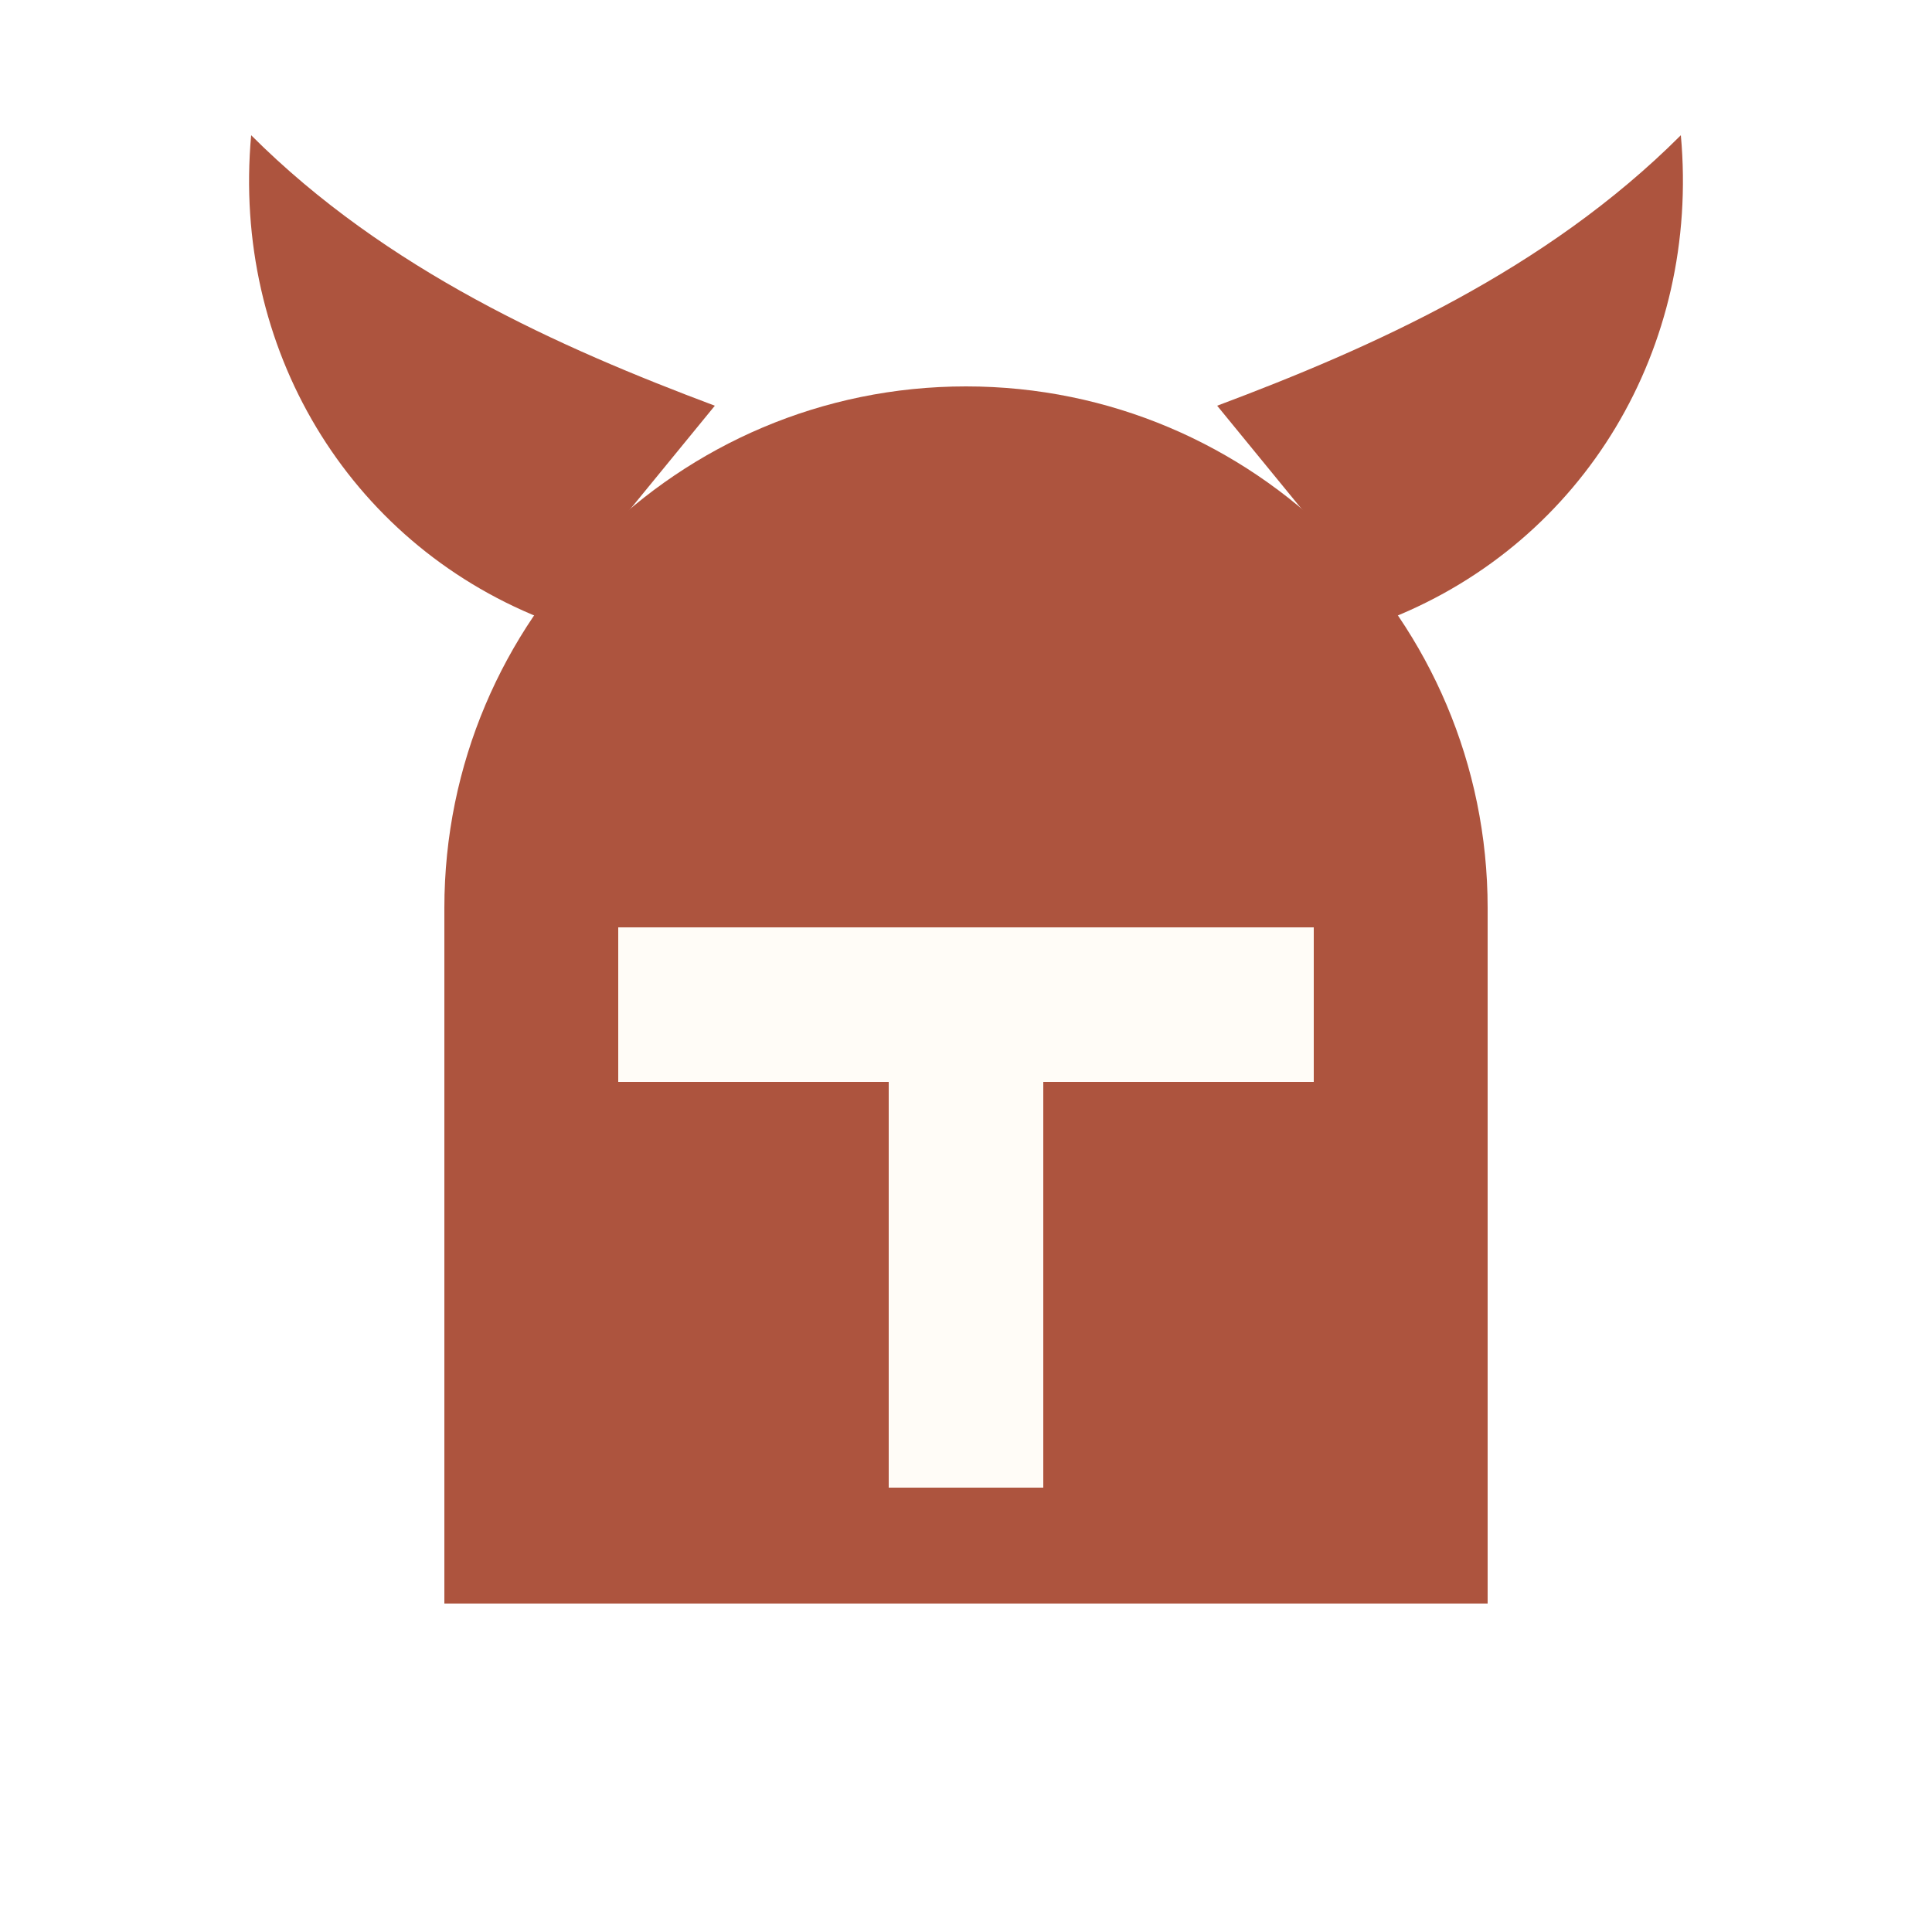
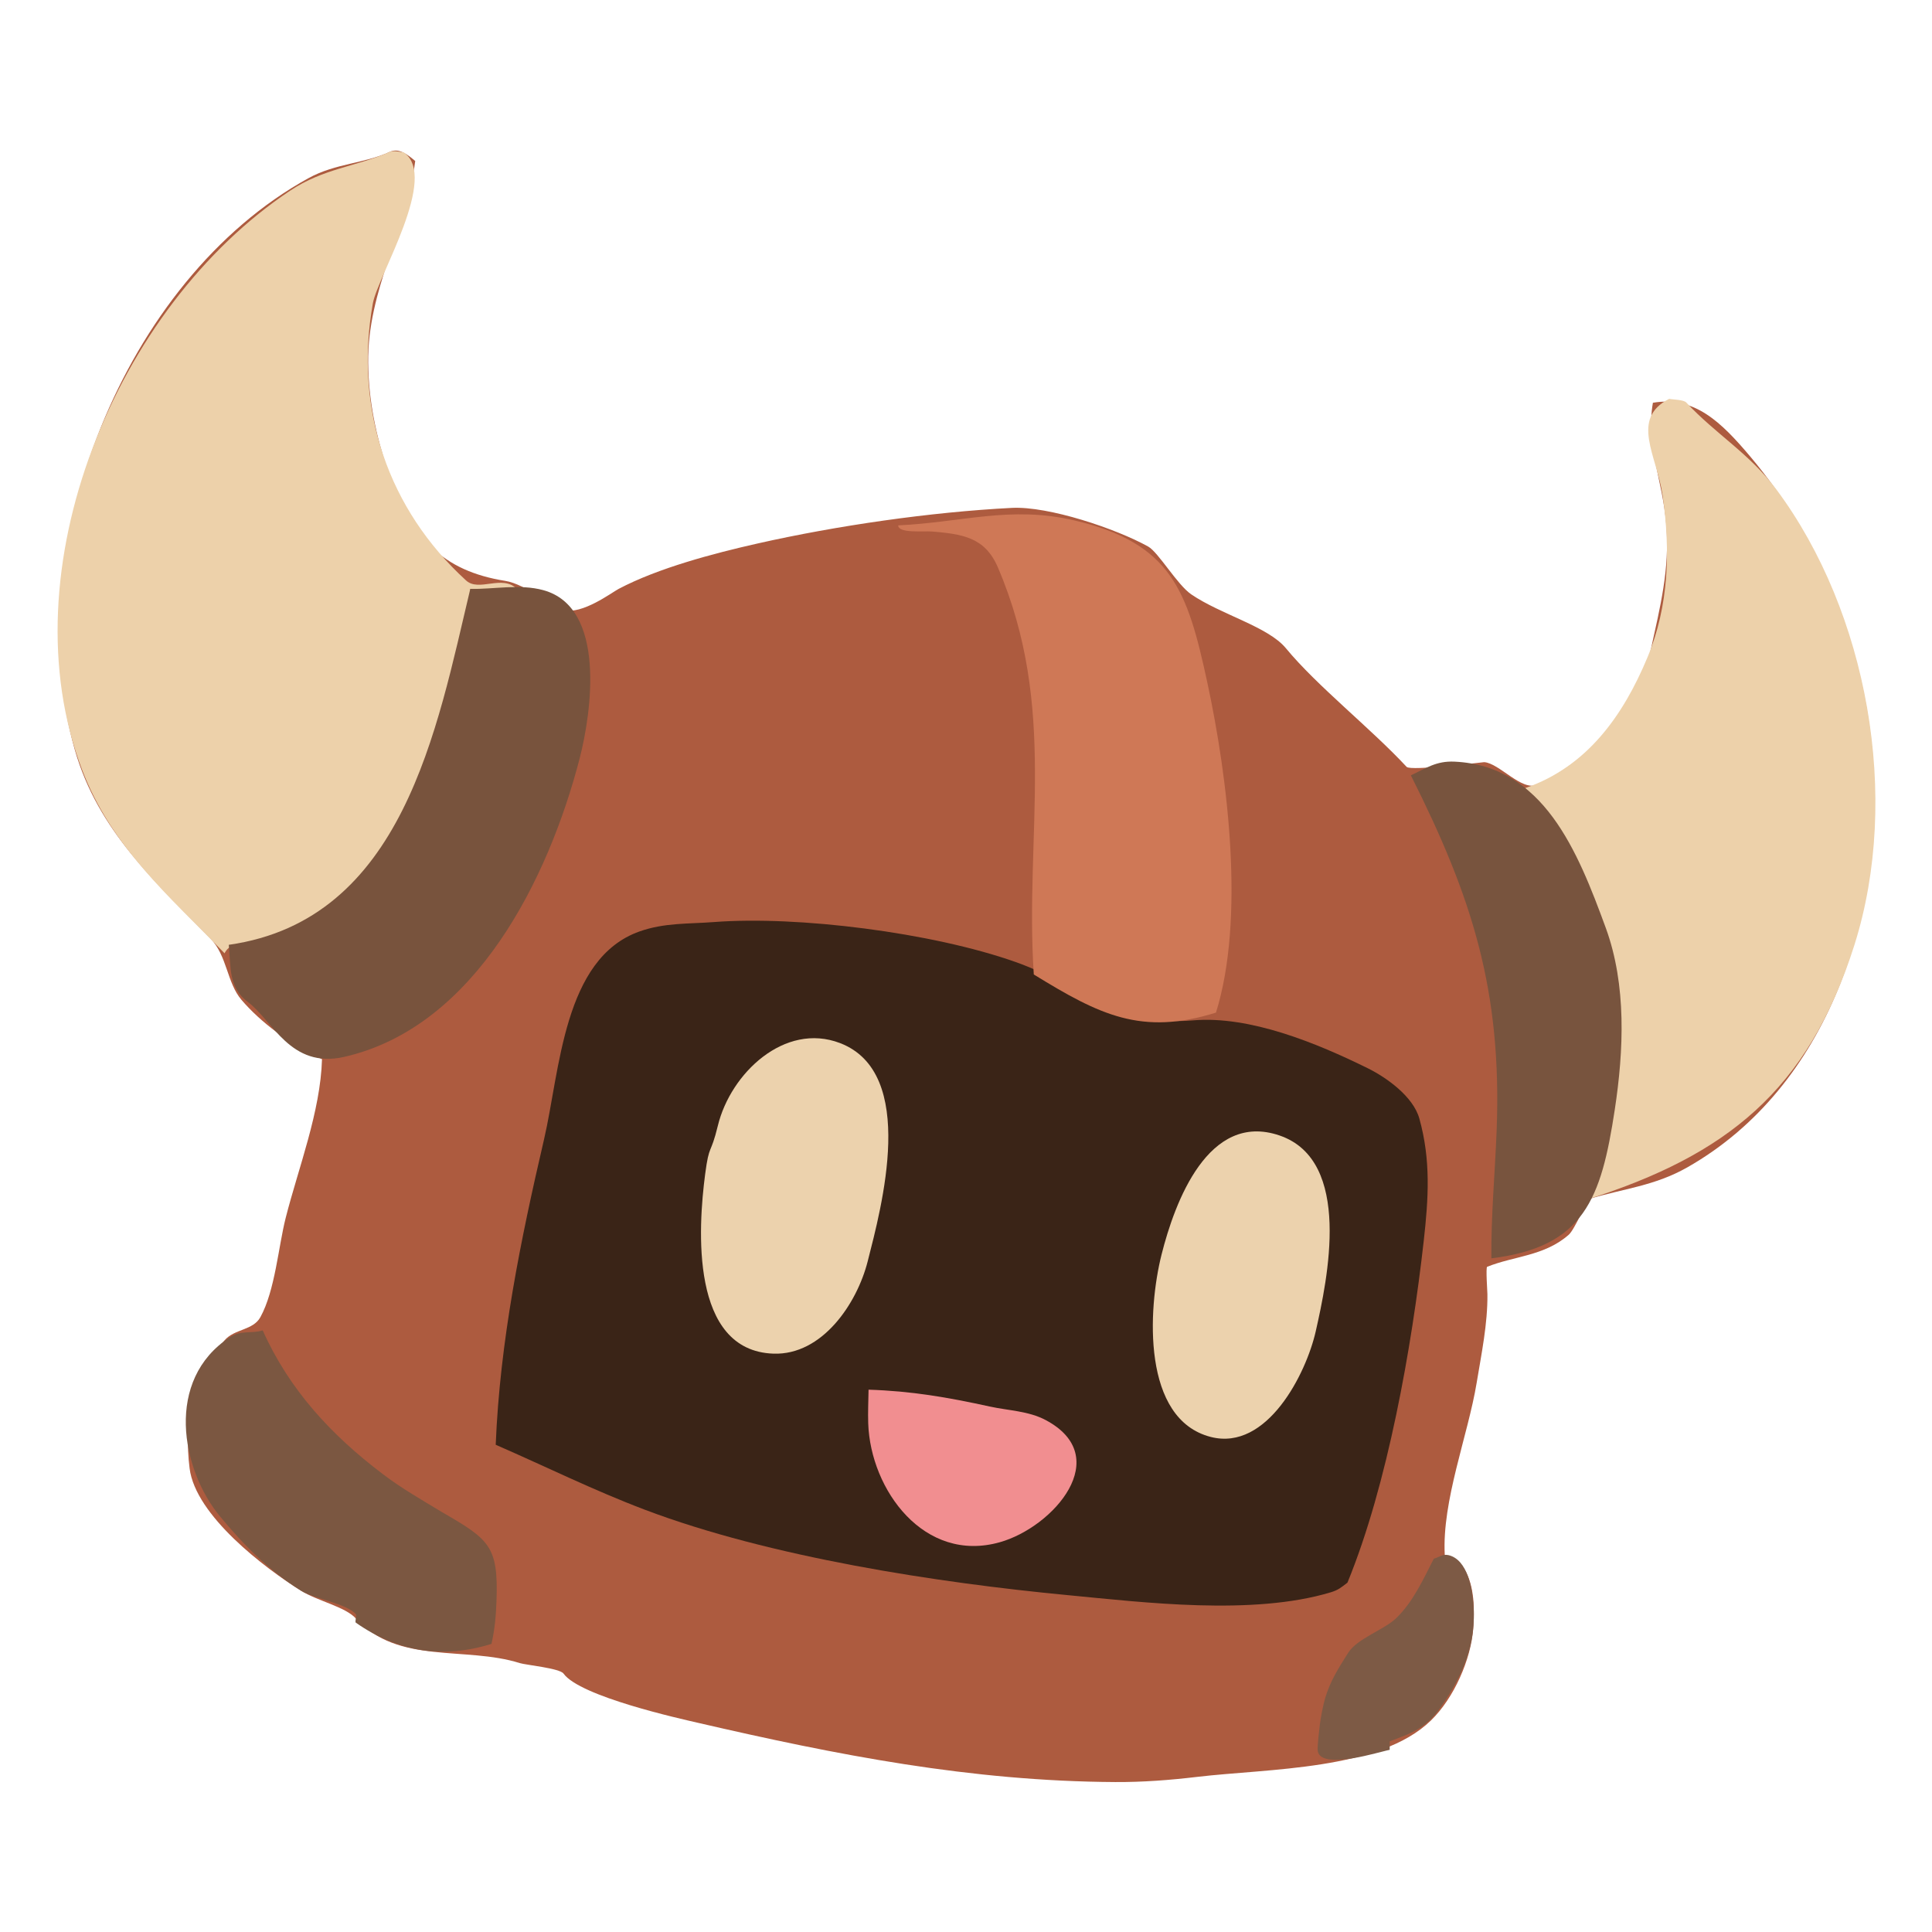
- <svg xmlns="http://www.w3.org/2000/svg" viewBox="0 0 20 20">
-   <path fill="#ad543e" d="M4.6 9.4A5.4 5.4 0 0 1 15.4 9.4V16.6H4.6Z" />
-   <path fill="#ad543e" d="M5.6 6.4C3.6 5.6 2.4 3.6 2.6 1.4 4 2.8 5.8 3.6 7.4 4.2ZM14.4 6.4C16.4 5.6 17.6 3.6 17.4 1.4 16 2.8 14.2 3.6 12.6 4.2Z" />
-   <path fill="#fffcf7" d="M6.4 9.6H13.6V11.2H10.8V15.4H9.2V11.2H6.4Z" />
+ <svg xmlns="http://www.w3.org/2000/svg" version="1.1" width="456" height="456" shape-rendering="geometricPrecision" viewBox="0 0 456 456" role="img" aria-label="Shovel Knight A (light): faithful mockup trace">
+   <path d="M0.000 0.000 C2.210 -1.027 4.482 0.976 5.938 2.188 C3.873 18.558 -5.356 32.448 -5.167 49.842 C-5.071 58.631 -3.353 66.963 -0.552 75.234 C4.844 91.175 12.434 98.953 27.208 101.292 C31.894 102.034 39.171 107.737 40.938 108.188 C45.349 109.315 52.319 104.043 53.938 103.188 C63.286 98.249 76.389 94.804 86.693 92.476 C105.456 88.237 127.619 85.036 146.753 84.062 C155.448 83.620 171.343 88.961 178.938 93.188 C181.344 94.527 185.791 102.211 189.109 104.476 C196.087 109.241 207.224 112.079 211.434 117.180 C218.848 126.163 231.423 136.035 239.938 145.188 C240.900 146.222 258.027 144.062 258.239 144.075 C261.791 144.295 267.161 151.047 270.750 149.375 C283.212 143.569 294.551 131.402 297.579 117.478 C299.774 107.383 302.052 98.631 301.230 88.112 C300.406 77.570 296.339 69.364 298.062 59.250 C307.892 57.584 314.243 63.885 321.032 71.929 C337.524 91.468 347.986 117.238 349.949 142.794 C352.753 179.300 339.718 220.669 306.169 239.723 C298.433 244.116 291.118 244.724 282.938 247.188 C282.652 247.274 279.588 254.390 278.217 255.601 C272.481 260.669 265.217 260.639 258.938 263.188 C258.596 263.327 258.997 269.111 259.003 269.658 C259.079 276.630 257.595 283.713 256.462 290.592 C254.429 302.940 248.243 318.419 248.938 331.188 C248.939 331.202 253.227 333.990 253.549 334.511 C255.978 338.445 256.001 344.292 255.651 348.674 C255.079 355.837 251.170 364.923 245.665 370.267 C233.511 382.066 207.354 381.575 190.457 383.580 C184.061 384.339 177.614 384.833 171.173 384.797 C137.023 384.605 105.604 378.433 72.525 370.779 C68.507 369.849 44.820 364.608 40.938 359.188 C40.039 357.933 32.026 357.163 30.630 356.722 C17.837 352.679 1.841 357.140 -8.062 346.195 C-10.587 343.405 -17.060 342.103 -21.039 339.619 C-29.570 334.292 -45.927 321.910 -47.312 310.750 C-48.692 299.636 -46.667 289.284 -39.028 280.496 C-36.701 277.819 -32.338 278.202 -30.612 275.079 C-27.129 268.775 -26.349 258.376 -24.629 251.619 C-21.621 239.804 -16.418 226.558 -16.062 214.188 C-23.829 210.582 -30.663 205.336 -35.062 200.188 C-38.539 196.119 -38.424 189.776 -42.417 185.660 C-55.542 172.131 -68.965 160.178 -74.383 141.227 C-87.815 94.248 -63.098 30.326 -19.220 6.218 C-12.885 2.737 -6.020 2.797 0.000 0.000 Z" fill="#AD5B3F" transform="translate(92.0625,35.8125)" />
+   <path d="M0.000 0.000 C19.619 -1.509 51.393 2.435 71.188 9.449 C86.654 14.930 94.444 24.782 113.042 23.206 C126.471 22.068 142.257 28.592 154.220 34.486 C158.710 36.698 164.984 41.173 166.438 46.375 C169.176 56.172 168.601 65.202 167.480 75.198 C164.657 100.362 158.941 132.843 149.471 155.915 C148.003 157.050 147.303 157.661 145.562 158.188 C127.130 163.770 101.236 160.562 83.474 158.869 C52.668 155.934 13.245 149.912 -16.324 138.721 C-28.485 134.118 -39.714 128.534 -51.562 123.375 C-50.574 98.965 -45.698 75.096 -40.157 51.299 C-36.385 35.097 -35.603 8.585 -17.629 2.223 C-11.708 0.127 -6.123 0.471 0.000 0.000 Z" fill="#3A2417" transform="translate(168.5625,217.625)" />
+   <path d="M0.000 0.000 C0.794 -0.351 2.401 0.060 3.193 0.122 C11.650 5.833 -2.917 29.347 -4.067 35.821 C-8.506 60.825 -0.421 84.411 17.938 101.188 C21.013 103.998 26.445 99.695 29.938 103.188 C26.271 103.188 22.605 103.188 18.938 103.188 C18.967 104.252 19.215 105.561 19.031 106.605 C14.532 132.071 8.439 158.773 -12.355 176.661 C-17.228 180.854 -22.240 183.447 -27.809 186.508 C-31.682 188.637 -37.020 185.101 -39.062 189.188 C-52.106 175.716 -65.717 164.186 -72.697 145.864 C-90.645 98.746 -64.641 36.505 -23.593 9.197 C-15.615 3.889 -8.088 3.579 0.000 0.000 Z" fill="#EDD1AA" transform="translate(92.0625,35.8125)" />
+   <path d="M0.000 0.000 C6.936 7.464 14.994 12.076 21.335 20.614 C42.781 49.491 50.721 93.180 39.686 128.047 C28.725 162.680 9.171 177.663 -23.000 188.000 C-22.747 187.238 -22.272 186.358 -22.195 185.578 C-21.192 175.409 -17.111 165.951 -16.680 155.450 C-15.673 130.907 -22.828 109.527 -38.000 91.000 C-23.362 85.941 -14.851 73.839 -9.136 60.101 C-4.081 47.949 -3.722 34.840 -5.590 21.903 C-6.952 12.473 -13.288 3.862 -4.039 -0.864 C-3.141 -0.672 -0.631 -0.679 0.000 0.000 Z" fill="#EDD1AA" transform="translate(398,95)" />
+   <path d="M0.000 0.000 C23.061 5.358 26.785 16.660 31.441 38.202 C36.312 60.740 40.402 94.129 33.500 116.188 C15.893 121.693 6.020 116.724 -9.500 107.188 C-11.682 73.975 -3.751 44.251 -17.994 11.065 C-21.024 4.007 -26.338 3.240 -33.495 2.641 C-35.511 2.473 -41.500 3.132 -41.500 1.188 C-26.442 0.489 -15.043 -3.495 0.000 0.000 Z" fill="#CF7856" transform="translate(253.5,122.8125)" />
+   <path d="M0.000 0.000 C5.601 0.092 11.683 -1.216 17.203 0.284 C32.158 4.347 28.643 29.106 25.785 40.108 C18.489 68.199 1.314 103.367 -29.758 110.449 C-42.484 113.350 -46.648 101.829 -52.489 97.504 C-57.061 94.118 -56.503 89.410 -57.000 84.000 C-15.813 78.126 -7.891 33.070 0.000 0.000 Z" fill="#78533D" transform="translate(111,139)" />
+   <path d="M0.000 0.000 C20.986 0.984 29.038 21.033 35.699 39.234 C40.634 52.717 39.946 68.197 37.828 82.121 C34.624 103.184 30.602 114.552 8.699 117.234 C8.612 107.050 9.540 97.357 9.938 87.203 C11.242 53.923 4.110 31.916 -10.301 3.234 C-6.726 1.565 -4.331 -0.203 0.000 0.000 Z" fill="#78543E" transform="translate(343.3008,179.7656)" />
+   <path d="M0.000 0.000 C6.280 14.012 16.142 24.672 28.310 33.889 C30.546 35.583 32.874 37.160 35.268 38.622 C37.671 40.088 40.059 41.582 42.494 42.995 C53.531 49.396 55.643 50.972 55.186 63.801 C55.054 67.497 54.795 70.455 54.000 74.000 C42.753 77.502 32.063 76.051 22.000 69.000 C21.675 68.772 22.272 67.313 22.000 67.000 C19.771 64.433 12.131 63.372 9.024 61.431 C1.454 56.704 -4.461 50.665 -10.000 44.000 C-19.325 32.778 -23.118 11.661 -7.789 1.642 C-5.071 -0.135 -2.784 0.852 0.000 0.000 Z" fill="#7B5741" transform="translate(62,314)" />
+   <path d="M0.000 0.000 C18.454 7.050 9.764 38.866 6.542 51.540 C4.008 61.510 -4.198 73.713 -15.707 73.308 C-35.405 72.613 -33.482 43.607 -31.812 30.908 C-30.850 23.588 -30.544 26.619 -28.816 19.498 C-25.813 7.122 -13.047 -4.985 0.000 0.000 Z" fill="#ECD2AD" transform="translate(198.25,246.1875)" />
+   <path d="M0.000 0.000 C17.322 5.918 11.308 33.996 8.549 46.215 C6.293 56.208 -2.930 74.542 -16.199 71.162 C-32.513 67.007 -31.101 41.037 -27.840 28.090 C-24.739 15.776 -16.824 -5.748 0.000 0.000 Z" fill="#ECD2AD" transform="translate(302,268)" />
+   <path d="M0.000 0.000 C10.187 0.320 18.719 1.809 28.619 3.978 C33.017 4.941 37.747 5.015 41.799 7.166 C58.094 15.819 43.690 32.405 31.000 36.000 C13.164 41.053 0.456 23.687 -0.080 7.941 C-0.170 5.305 -0.032 2.635 0.000 0.000 Z" fill="#F18E90" transform="translate(205,328)" />
+   <path d="M0.000 0.000 C4.473 1.116 5.513 7.926 5.808 11.399 C6.613 20.903 3.326 28.427 -1.938 35.938 C-5.325 40.771 -8.580 41.951 -13.938 43.938 C-13.938 44.605 -13.938 45.271 -13.938 45.938 C-15.050 46.171 -16.139 46.508 -17.247 46.758 C-18.871 47.125 -30.767 50.499 -30.938 45.938 C-30.984 44.718 -30.570 41.192 -30.430 40.033 C-30.234 38.409 -29.651 35.383 -29.190 33.818 C-27.945 29.593 -26.026 26.708 -23.750 23.062 C-21.615 19.642 -15.212 17.617 -12.351 14.822 C-8.331 10.894 -6.027 5.698 -3.516 0.817 C-2.306 0.536 -1.460 -0.364 0.000 0.000 Z" fill="#7D5A45" transform="translate(341.9375,367.0625)" />
</svg>
